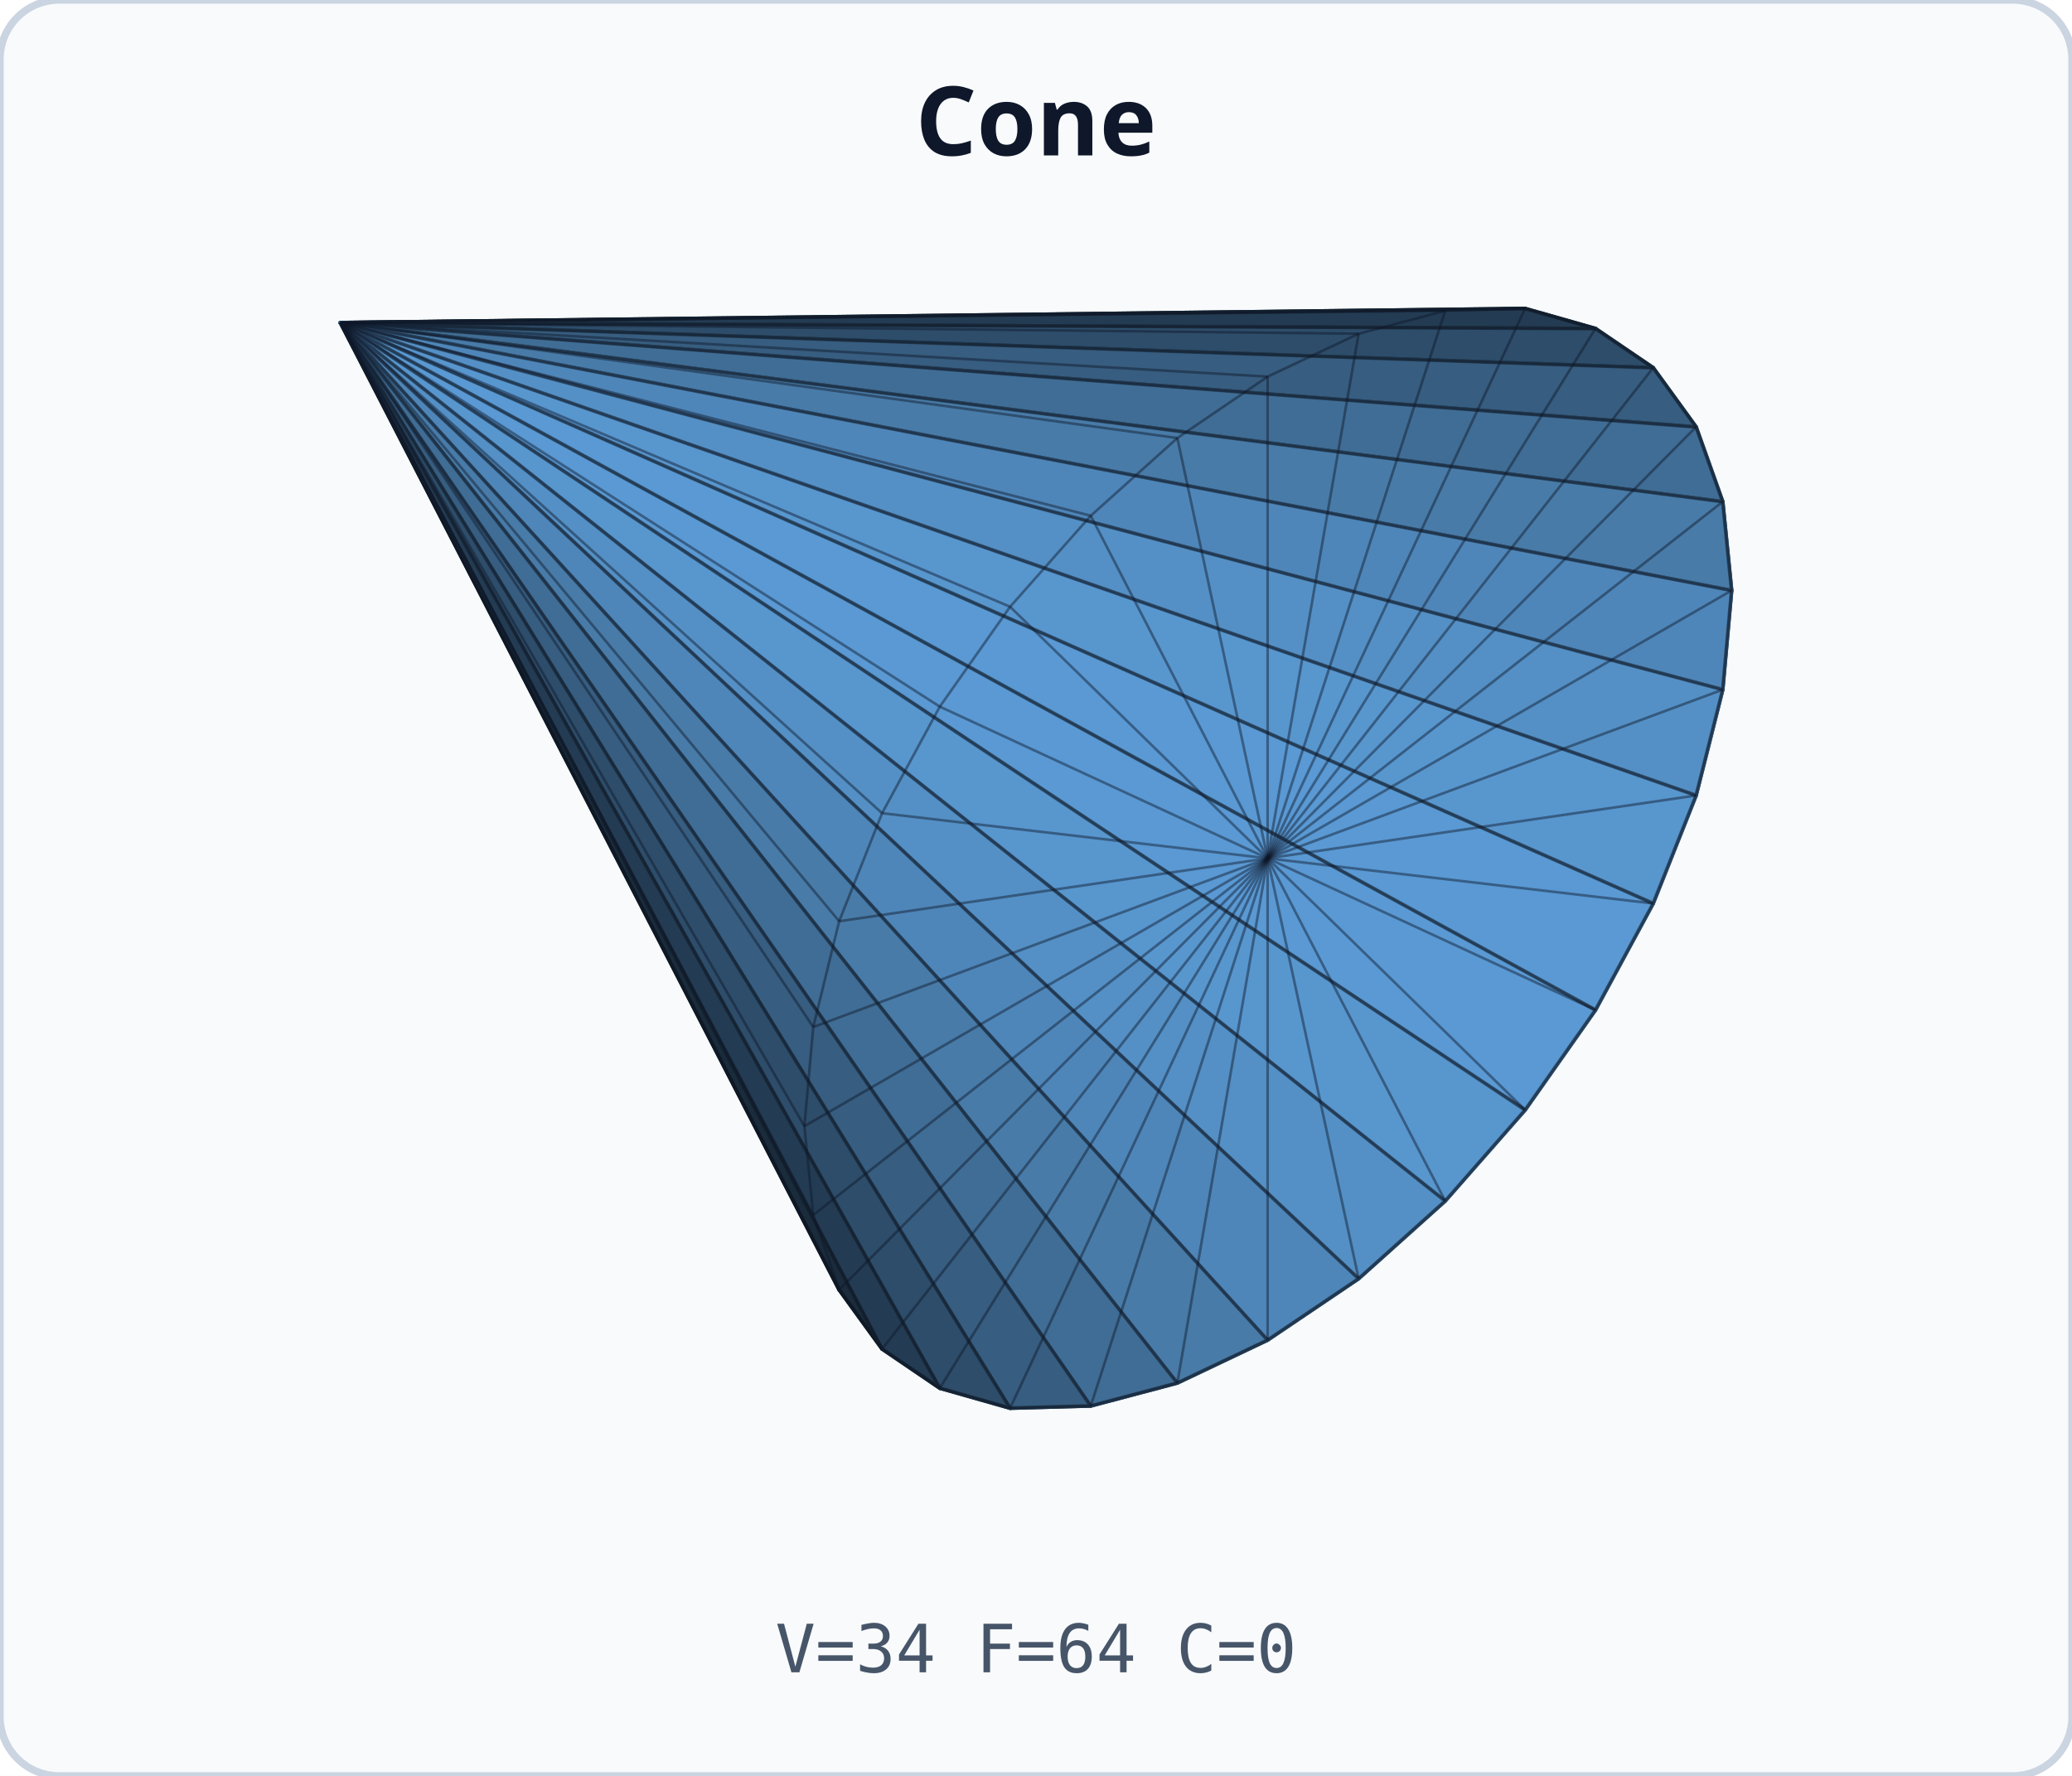
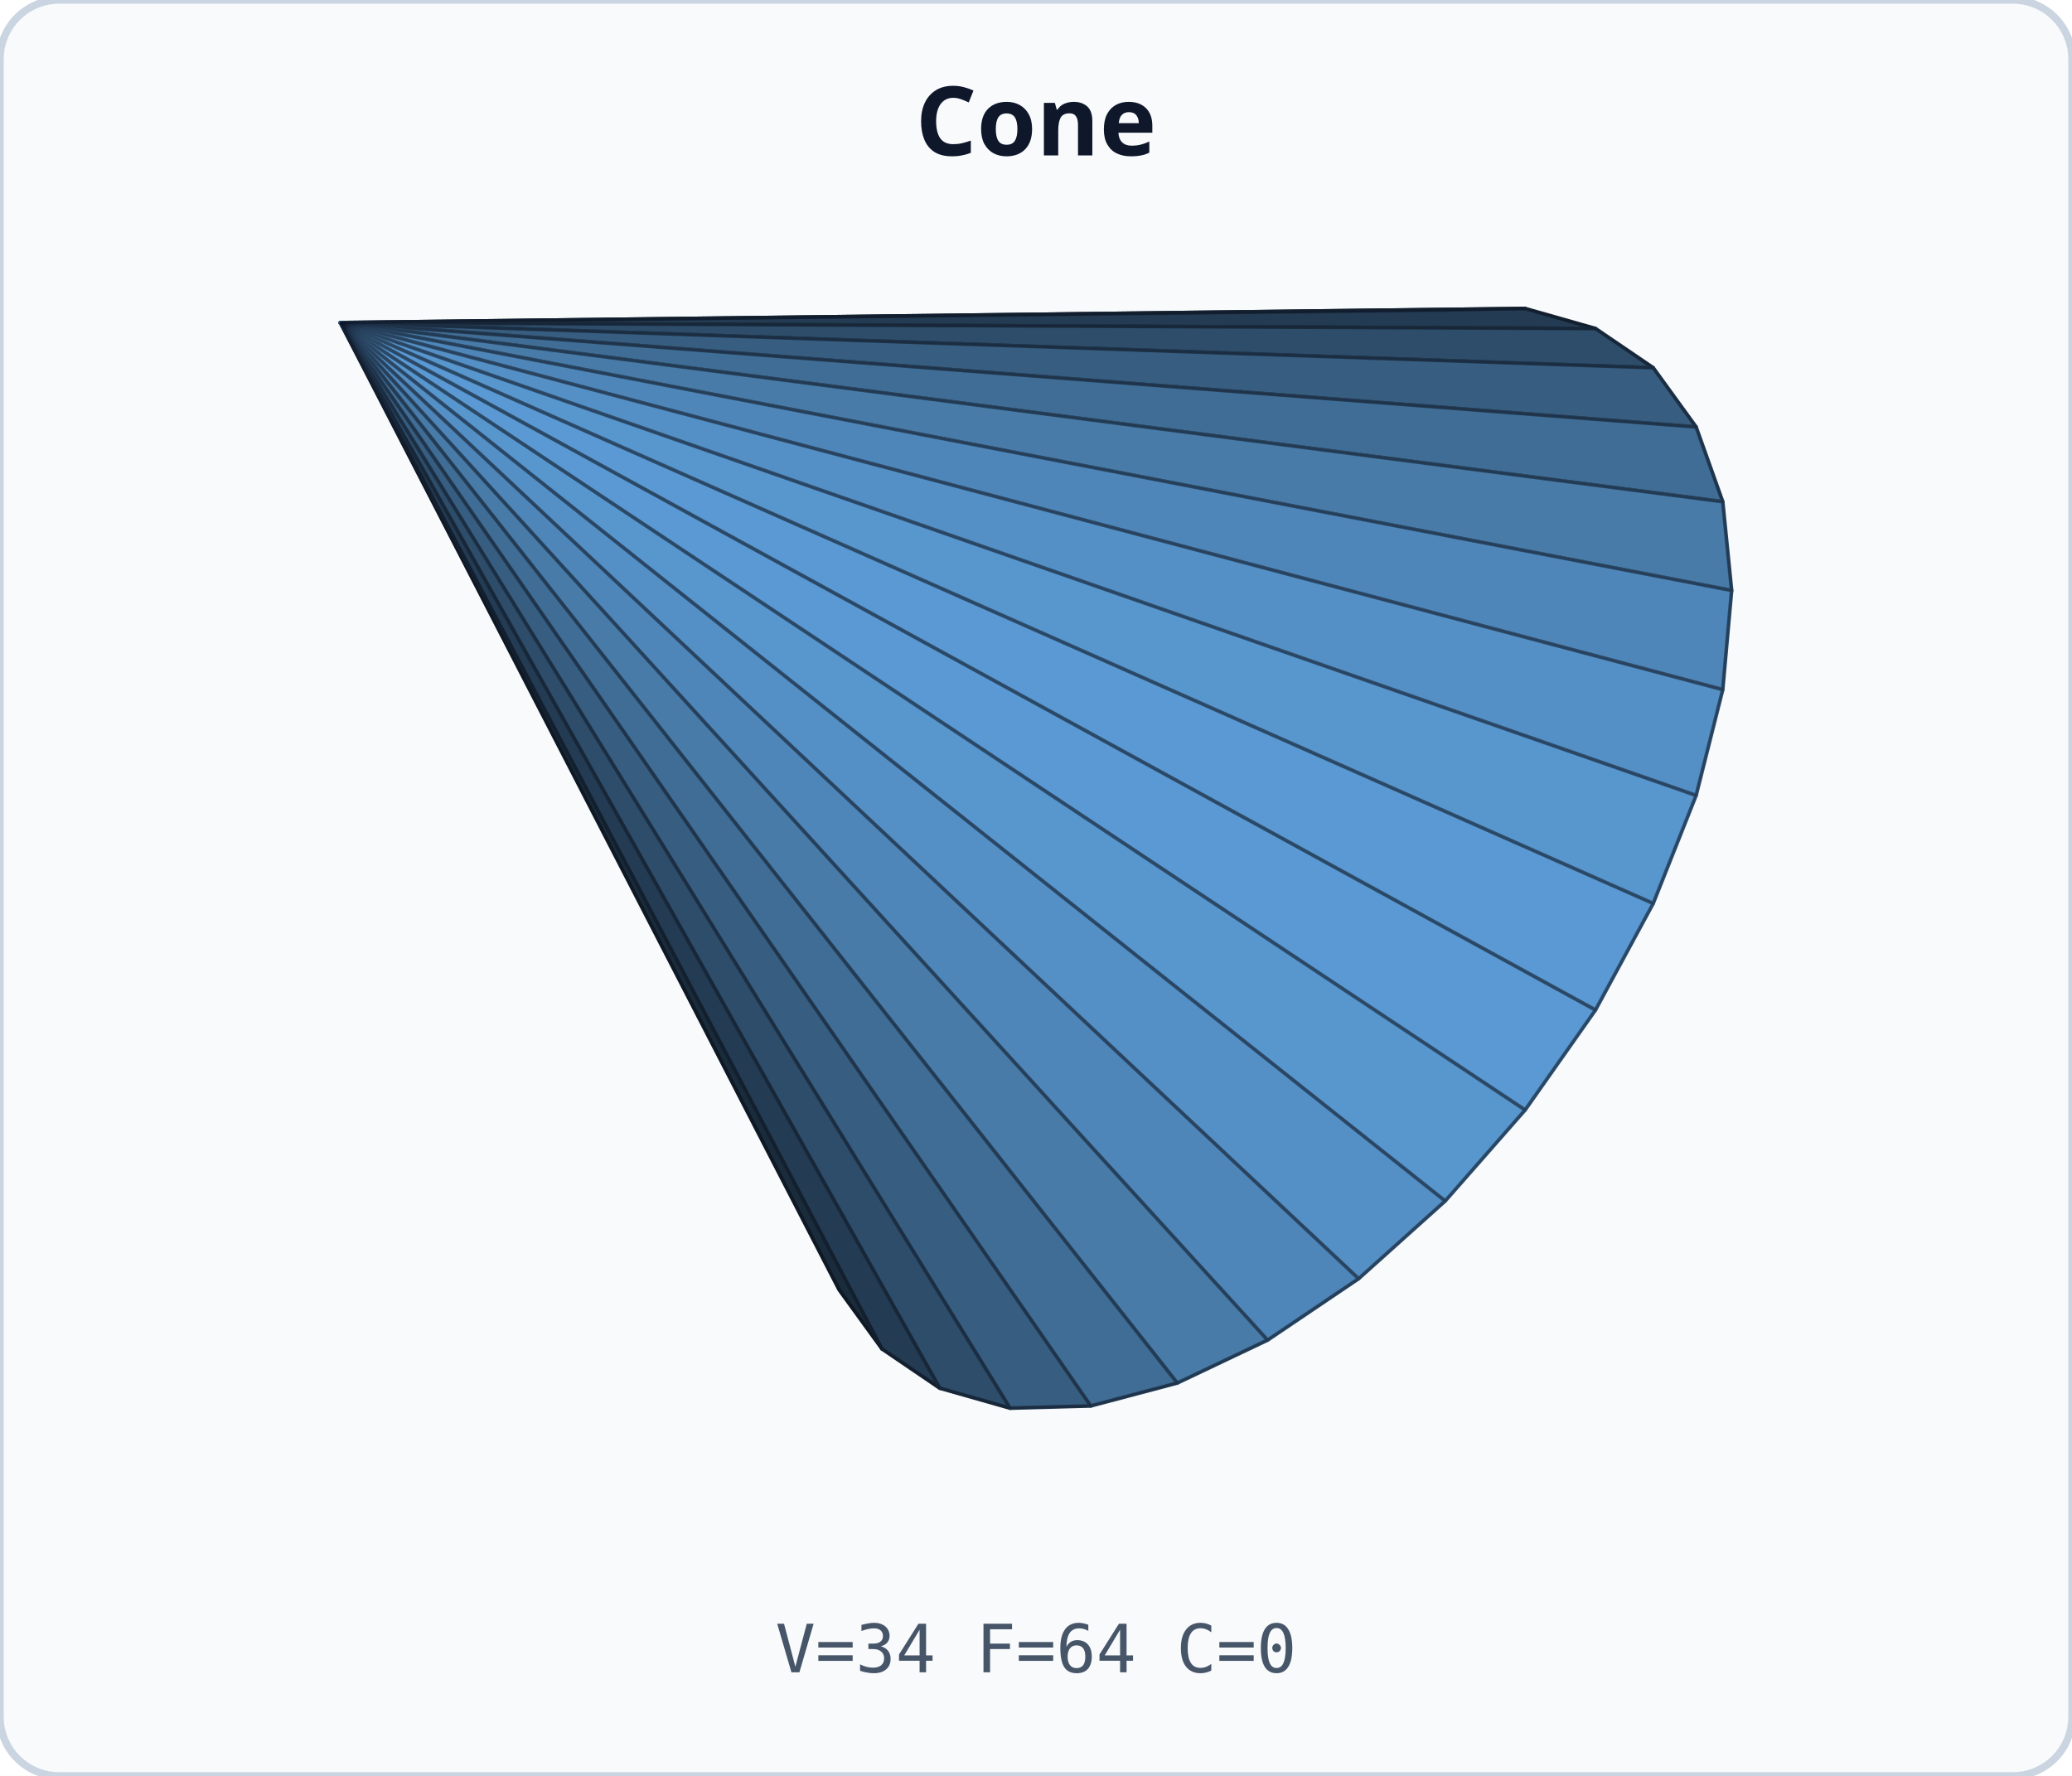
<svg xmlns="http://www.w3.org/2000/svg" width="280" height="240" viewBox="0 0 280 240" role="img" aria-labelledby="panel-title">
  <rect width="100%" height="100%" fill="white" />
  <g>
    <rect x="0.0" y="0.0" width="280.0" height="240.0" rx="8" fill="#f8fafc" stroke="#cbd5e1" />
    <text x="140.0" y="21.0" text-anchor="middle" font-family="sans-serif" font-size="13" font-weight="600" fill="#0f172a">Cone</text>
    <g stroke-linejoin="round">
-       <polygon points="171.3,116.0 119.2,109.9 127.0,95.5" fill="#3e6a91" stroke="#254057" stroke-width="0.5" />
-       <polygon points="171.3,116.0 127.0,95.5 136.5,82.0" fill="#3e6a91" stroke="#254057" stroke-width="0.5" />
-       <polygon points="171.3,116.0 136.5,82.0 147.4,69.7" fill="#3e6a91" stroke="#254057" stroke-width="0.5" />
-       <polygon points="171.3,116.0 113.4,124.5 119.2,109.9" fill="#3e6a91" stroke="#254057" stroke-width="0.5" />
-       <polygon points="171.3,116.0 147.4,69.7 159.1,59.2" fill="#3e6a91" stroke="#254057" stroke-width="0.5" />
-       <polygon points="171.3,116.0 109.9,138.8 113.4,124.5" fill="#3e6a91" stroke="#254057" stroke-width="0.5" />
-       <polygon points="171.3,116.0 159.1,59.2 171.3,50.9" fill="#3e6a91" stroke="#254057" stroke-width="0.5" />
-       <polygon points="171.3,116.0 108.7,152.2 109.9,138.8" fill="#3e6a91" stroke="#254057" stroke-width="0.5" />
-       <polygon points="171.3,116.0 171.3,50.9 183.6,45.1" fill="#3e6a91" stroke="#254057" stroke-width="0.5" />
-       <polygon points="171.3,116.0 109.9,164.2 108.7,152.2" fill="#3e6a91" stroke="#254057" stroke-width="0.5" />
-       <polygon points="171.3,116.0 183.6,45.1 195.3,42.0" fill="#3e6a91" stroke="#254057" stroke-width="0.5" />
-       <polygon points="171.3,116.0 113.4,174.3 109.9,164.2" fill="#3e6a91" stroke="#254057" stroke-width="0.5" />
-       <polygon points="171.3,116.0 195.3,42.0 206.1,41.7" fill="#3e6a91" stroke="#254057" stroke-width="0.5" />
-       <polygon points="171.3,116.0 119.2,182.3 113.4,174.3" fill="#3e6a91" stroke="#254057" stroke-width="0.5" />
-       <polygon points="46.0,43.6 127.0,95.5 119.2,109.9" fill="#375d80" stroke="#21384d" stroke-width="0.5" />
-       <polygon points="46.0,43.6 136.5,82.0 127.0,95.5" fill="#375d80" stroke="#21384d" stroke-width="0.5" />
-       <polygon points="46.0,43.6 147.4,69.7 136.5,82.0" fill="#355a7c" stroke="#20364a" stroke-width="0.5" />
-       <polygon points="46.0,43.6 119.2,109.9 113.4,124.5" fill="#355a7c" stroke="#20364a" stroke-width="0.5" />
-       <polygon points="46.0,43.6 159.1,59.2 147.4,69.7" fill="#315473" stroke="#1e3245" stroke-width="0.5" />
-       <polygon points="46.0,43.6 113.4,124.5 109.9,138.8" fill="#315473" stroke="#1e3245" stroke-width="0.5" />
-       <polygon points="171.3,116.0 206.1,41.7 215.6,44.4" fill="#3e6a91" stroke="#254057" stroke-width="0.5" />
-       <polygon points="171.3,116.0 127.0,187.6 119.2,182.3" fill="#3e6a91" stroke="#254057" stroke-width="0.5" />
-       <polygon points="46.0,43.6 171.3,50.9 159.1,59.2" fill="#2c4b66" stroke="#1a2d3d" stroke-width="0.5" />
-       <polygon points="46.0,43.6 109.9,138.8 108.7,152.2" fill="#2c4b66" stroke="#1a2d3d" stroke-width="0.5" />
-       <polygon points="46.0,43.6 183.6,45.1 171.3,50.9" fill="#253f56" stroke="#162634" stroke-width="0.5" />
-       <polygon points="46.0,43.6 108.7,152.2 109.9,164.2" fill="#253f56" stroke="#162634" stroke-width="0.5" />
-       <polygon points="171.3,116.0 215.6,44.4 223.4,49.7" fill="#3e6a91" stroke="#254057" stroke-width="0.5" />
-       <polygon points="171.3,116.0 136.5,190.3 127.0,187.6" fill="#3e6a91" stroke="#254057" stroke-width="0.5" />
-       <polygon points="46.0,43.6 195.3,42.0 183.6,45.1" fill="#1d3143" stroke="#111d28" stroke-width="0.5" />
-       <polygon points="46.0,43.6 109.9,164.2 113.4,174.3" fill="#1d3143" stroke="#111d28" stroke-width="0.5" />
-       <polygon points="171.3,116.0 223.4,49.7 229.2,57.7" fill="#3e6a91" stroke="#254057" stroke-width="0.5" />
-       <polygon points="171.3,116.0 147.4,190.0 136.5,190.3" fill="#3e6a91" stroke="#254057" stroke-width="0.5" />
      <polygon points="46.0,43.6 206.1,41.7 195.3,42.0" fill="#1a2c3c" stroke="#0f1a24" stroke-width="0.5" />
      <polygon points="46.0,43.6 113.4,174.3 119.2,182.3" fill="#1a2c3c" stroke="#0f1a24" stroke-width="0.5" />
-       <polygon points="171.3,116.0 229.2,57.7 232.8,67.8" fill="#3e6a91" stroke="#254057" stroke-width="0.5" />
-       <polygon points="171.3,116.0 159.1,186.9 147.4,190.0" fill="#3e6a91" stroke="#254057" stroke-width="0.5" />
      <polygon points="46.0,43.6 215.6,44.4 206.1,41.7" fill="#233c53" stroke="#152432" stroke-width="0.5" />
      <polygon points="46.0,43.6 119.2,182.3 127.0,187.6" fill="#233c53" stroke="#152432" stroke-width="0.5" />
-       <polygon points="171.3,116.0 232.8,67.8 234.0,79.8" fill="#3e6a91" stroke="#254057" stroke-width="0.5" />
-       <polygon points="171.3,116.0 171.3,181.1 159.1,186.9" fill="#3e6a91" stroke="#254057" stroke-width="0.5" />
-       <polygon points="171.3,116.0 234.0,79.8 232.8,93.2" fill="#3e6a91" stroke="#254057" stroke-width="0.5" />
-       <polygon points="171.3,116.0 183.6,172.8 171.3,181.1" fill="#3e6a91" stroke="#254057" stroke-width="0.5" />
      <polygon points="46.0,43.6 223.4,49.7 215.6,44.4" fill="#2d4d6a" stroke="#1b2e3f" stroke-width="0.5" />
      <polygon points="46.0,43.6 127.0,187.6 136.5,190.3" fill="#2d4d6a" stroke="#1b2e3f" stroke-width="0.5" />
-       <polygon points="171.3,116.0 232.8,93.2 229.2,107.5" fill="#3e6a91" stroke="#254057" stroke-width="0.5" />
-       <polygon points="171.3,116.0 195.3,162.3 183.6,172.8" fill="#3e6a91" stroke="#254057" stroke-width="0.5" />
-       <polygon points="171.3,116.0 229.2,107.5 223.4,122.1" fill="#3e6a91" stroke="#254057" stroke-width="0.5" />
-       <polygon points="171.3,116.0 206.1,150.0 195.3,162.3" fill="#3e6a91" stroke="#254057" stroke-width="0.5" />
-       <polygon points="171.3,116.0 223.4,122.1 215.6,136.5" fill="#3e6a91" stroke="#254057" stroke-width="0.5" />
-       <polygon points="171.3,116.0 215.6,136.5 206.1,150.0" fill="#3e6a91" stroke="#254057" stroke-width="0.5" />
      <polygon points="46.0,43.6 229.2,57.7 223.4,49.7" fill="#375d80" stroke="#21384d" stroke-width="0.5" />
      <polygon points="46.0,43.6 136.5,190.3 147.4,190.0" fill="#375d80" stroke="#21384d" stroke-width="0.5" />
      <polygon points="46.0,43.6 232.8,67.8 229.2,57.7" fill="#406d95" stroke="#26415a" stroke-width="0.5" />
      <polygon points="46.0,43.6 147.4,190.0 159.1,186.9" fill="#406d95" stroke="#26415a" stroke-width="0.5" />
      <polygon points="46.0,43.6 234.0,79.8 232.8,67.8" fill="#487ba8" stroke="#2b4a65" stroke-width="0.5" />
      <polygon points="46.0,43.6 159.1,186.9 171.3,181.1" fill="#487ba8" stroke="#2b4a65" stroke-width="0.5" />
      <polygon points="46.0,43.6 232.8,93.2 234.0,79.8" fill="#4f86b9" stroke="#2f516f" stroke-width="0.5" />
      <polygon points="46.0,43.6 171.3,181.1 183.6,172.8" fill="#4f86b9" stroke="#2f516f" stroke-width="0.5" />
      <polygon points="46.0,43.6 229.2,107.5 232.8,93.2" fill="#5490c5" stroke="#335676" stroke-width="0.5" />
      <polygon points="46.0,43.6 183.6,172.8 195.3,162.3" fill="#5490c5" stroke="#335676" stroke-width="0.5" />
      <polygon points="46.0,43.6 223.4,122.1 229.2,107.5" fill="#5896ce" stroke="#355a7c" stroke-width="0.5" />
      <polygon points="46.0,43.6 195.3,162.3 206.1,150.0" fill="#5896ce" stroke="#355a7c" stroke-width="0.5" />
      <polygon points="46.0,43.6 215.6,136.5 223.4,122.1" fill="#5a99d3" stroke="#365c7e" stroke-width="0.5" />
      <polygon points="46.0,43.6 206.1,150.0 215.6,136.5" fill="#5a99d3" stroke="#365c7e" stroke-width="0.5" />
    </g>
-     <g stroke="#0f172a" stroke-width="0.35" stroke-opacity="0.45">
+     <g stroke="#0f172a" stroke-width="0.35" stroke-opacity="0.30">
      <line x1="46.0" y1="43.6" x2="234.0" y2="79.8" />
      <line x1="46.0" y1="43.6" x2="232.8" y2="93.2" />
      <line x1="46.0" y1="43.6" x2="229.2" y2="107.5" />
      <line x1="46.0" y1="43.6" x2="223.4" y2="122.1" />
      <line x1="46.0" y1="43.6" x2="215.6" y2="136.5" />
      <line x1="46.0" y1="43.6" x2="206.1" y2="150.0" />
      <line x1="46.0" y1="43.6" x2="195.3" y2="162.3" />
      <line x1="46.0" y1="43.6" x2="183.6" y2="172.8" />
      <line x1="46.0" y1="43.6" x2="171.3" y2="181.1" />
      <line x1="46.0" y1="43.6" x2="159.1" y2="186.9" />
      <line x1="46.0" y1="43.6" x2="147.4" y2="190.0" />
      <line x1="46.0" y1="43.6" x2="136.5" y2="190.3" />
      <line x1="46.0" y1="43.6" x2="127.0" y2="187.6" />
      <line x1="46.0" y1="43.6" x2="119.2" y2="182.3" />
      <line x1="46.0" y1="43.6" x2="113.4" y2="174.3" />
-       <line x1="46.0" y1="43.6" x2="109.9" y2="164.2" />
-       <line x1="46.0" y1="43.6" x2="108.7" y2="152.2" />
-       <line x1="46.0" y1="43.6" x2="109.9" y2="138.8" />
-       <line x1="46.0" y1="43.6" x2="113.4" y2="124.5" />
-       <line x1="46.0" y1="43.6" x2="119.2" y2="109.9" />
-       <line x1="46.0" y1="43.6" x2="127.0" y2="95.5" />
-       <line x1="46.0" y1="43.6" x2="136.5" y2="82.0" />
-       <line x1="46.0" y1="43.6" x2="147.4" y2="69.7" />
-       <line x1="46.0" y1="43.6" x2="159.1" y2="59.2" />
-       <line x1="46.0" y1="43.6" x2="171.3" y2="50.9" />
-       <line x1="46.0" y1="43.6" x2="183.6" y2="45.1" />
      <line x1="46.0" y1="43.6" x2="195.3" y2="42.0" />
      <line x1="46.0" y1="43.6" x2="206.1" y2="41.7" />
      <line x1="46.0" y1="43.6" x2="215.6" y2="44.4" />
      <line x1="46.0" y1="43.6" x2="223.4" y2="49.7" />
      <line x1="46.0" y1="43.6" x2="229.2" y2="57.7" />
      <line x1="46.0" y1="43.6" x2="232.8" y2="67.8" />
      <line x1="234.0" y1="79.8" x2="232.8" y2="93.2" />
      <line x1="234.0" y1="79.8" x2="232.8" y2="67.8" />
-       <line x1="234.0" y1="79.8" x2="171.3" y2="116.0" />
      <line x1="232.8" y1="93.2" x2="229.2" y2="107.5" />
-       <line x1="232.8" y1="93.2" x2="171.3" y2="116.0" />
      <line x1="229.2" y1="107.5" x2="223.4" y2="122.1" />
-       <line x1="229.2" y1="107.5" x2="171.3" y2="116.0" />
      <line x1="223.4" y1="122.1" x2="215.6" y2="136.5" />
-       <line x1="223.4" y1="122.1" x2="171.3" y2="116.0" />
      <line x1="215.6" y1="136.5" x2="206.1" y2="150.0" />
-       <line x1="215.6" y1="136.5" x2="171.3" y2="116.0" />
      <line x1="206.1" y1="150.0" x2="195.3" y2="162.3" />
-       <line x1="206.1" y1="150.0" x2="171.3" y2="116.0" />
      <line x1="195.3" y1="162.3" x2="183.6" y2="172.8" />
-       <line x1="195.3" y1="162.3" x2="171.3" y2="116.0" />
      <line x1="183.6" y1="172.8" x2="171.3" y2="181.1" />
-       <line x1="183.6" y1="172.8" x2="171.3" y2="116.0" />
      <line x1="171.3" y1="181.1" x2="159.1" y2="186.9" />
-       <line x1="171.3" y1="181.1" x2="171.3" y2="116.0" />
      <line x1="159.1" y1="186.9" x2="147.4" y2="190.0" />
-       <line x1="159.1" y1="186.9" x2="171.3" y2="116.0" />
      <line x1="147.4" y1="190.0" x2="136.5" y2="190.3" />
-       <line x1="147.4" y1="190.0" x2="171.3" y2="116.0" />
      <line x1="136.5" y1="190.3" x2="127.0" y2="187.6" />
-       <line x1="136.5" y1="190.3" x2="171.3" y2="116.0" />
      <line x1="127.0" y1="187.6" x2="119.2" y2="182.3" />
-       <line x1="127.0" y1="187.6" x2="171.3" y2="116.0" />
      <line x1="119.2" y1="182.3" x2="113.4" y2="174.3" />
-       <line x1="119.2" y1="182.3" x2="171.3" y2="116.0" />
-       <line x1="113.4" y1="174.3" x2="109.9" y2="164.2" />
-       <line x1="113.4" y1="174.3" x2="171.3" y2="116.0" />
-       <line x1="109.9" y1="164.2" x2="108.7" y2="152.2" />
-       <line x1="109.9" y1="164.2" x2="171.3" y2="116.0" />
-       <line x1="108.7" y1="152.2" x2="109.9" y2="138.8" />
-       <line x1="108.7" y1="152.2" x2="171.3" y2="116.0" />
-       <line x1="109.9" y1="138.8" x2="113.4" y2="124.5" />
-       <line x1="109.9" y1="138.8" x2="171.3" y2="116.0" />
-       <line x1="113.4" y1="124.5" x2="119.2" y2="109.9" />
-       <line x1="113.4" y1="124.5" x2="171.3" y2="116.0" />
-       <line x1="119.2" y1="109.9" x2="127.0" y2="95.5" />
-       <line x1="119.2" y1="109.9" x2="171.3" y2="116.0" />
-       <line x1="127.0" y1="95.5" x2="136.5" y2="82.0" />
-       <line x1="127.0" y1="95.5" x2="171.3" y2="116.0" />
-       <line x1="136.5" y1="82.0" x2="147.4" y2="69.7" />
-       <line x1="136.5" y1="82.0" x2="171.3" y2="116.0" />
-       <line x1="147.4" y1="69.7" x2="159.1" y2="59.2" />
-       <line x1="147.4" y1="69.7" x2="171.3" y2="116.0" />
-       <line x1="159.1" y1="59.2" x2="171.3" y2="50.9" />
-       <line x1="159.1" y1="59.2" x2="171.3" y2="116.0" />
-       <line x1="171.3" y1="50.9" x2="183.6" y2="45.1" />
-       <line x1="171.3" y1="50.9" x2="171.3" y2="116.0" />
-       <line x1="183.6" y1="45.1" x2="195.3" y2="42.0" />
-       <line x1="183.6" y1="45.1" x2="171.3" y2="116.0" />
      <line x1="195.3" y1="42.0" x2="206.1" y2="41.7" />
-       <line x1="195.3" y1="42.0" x2="171.3" y2="116.0" />
      <line x1="206.1" y1="41.7" x2="215.6" y2="44.4" />
-       <line x1="206.1" y1="41.7" x2="171.3" y2="116.0" />
      <line x1="215.6" y1="44.4" x2="223.4" y2="49.7" />
-       <line x1="215.6" y1="44.4" x2="171.3" y2="116.0" />
      <line x1="223.4" y1="49.7" x2="229.2" y2="57.7" />
-       <line x1="223.4" y1="49.7" x2="171.3" y2="116.0" />
      <line x1="229.2" y1="57.7" x2="232.8" y2="67.8" />
-       <line x1="229.2" y1="57.7" x2="171.3" y2="116.0" />
-       <line x1="232.8" y1="67.8" x2="171.3" y2="116.0" />
    </g>
    <text x="140.0" y="226.0" text-anchor="middle" font-family="monospace" font-size="9" fill="#475569">V=34 F=64 C=0</text>
  </g>
</svg>
